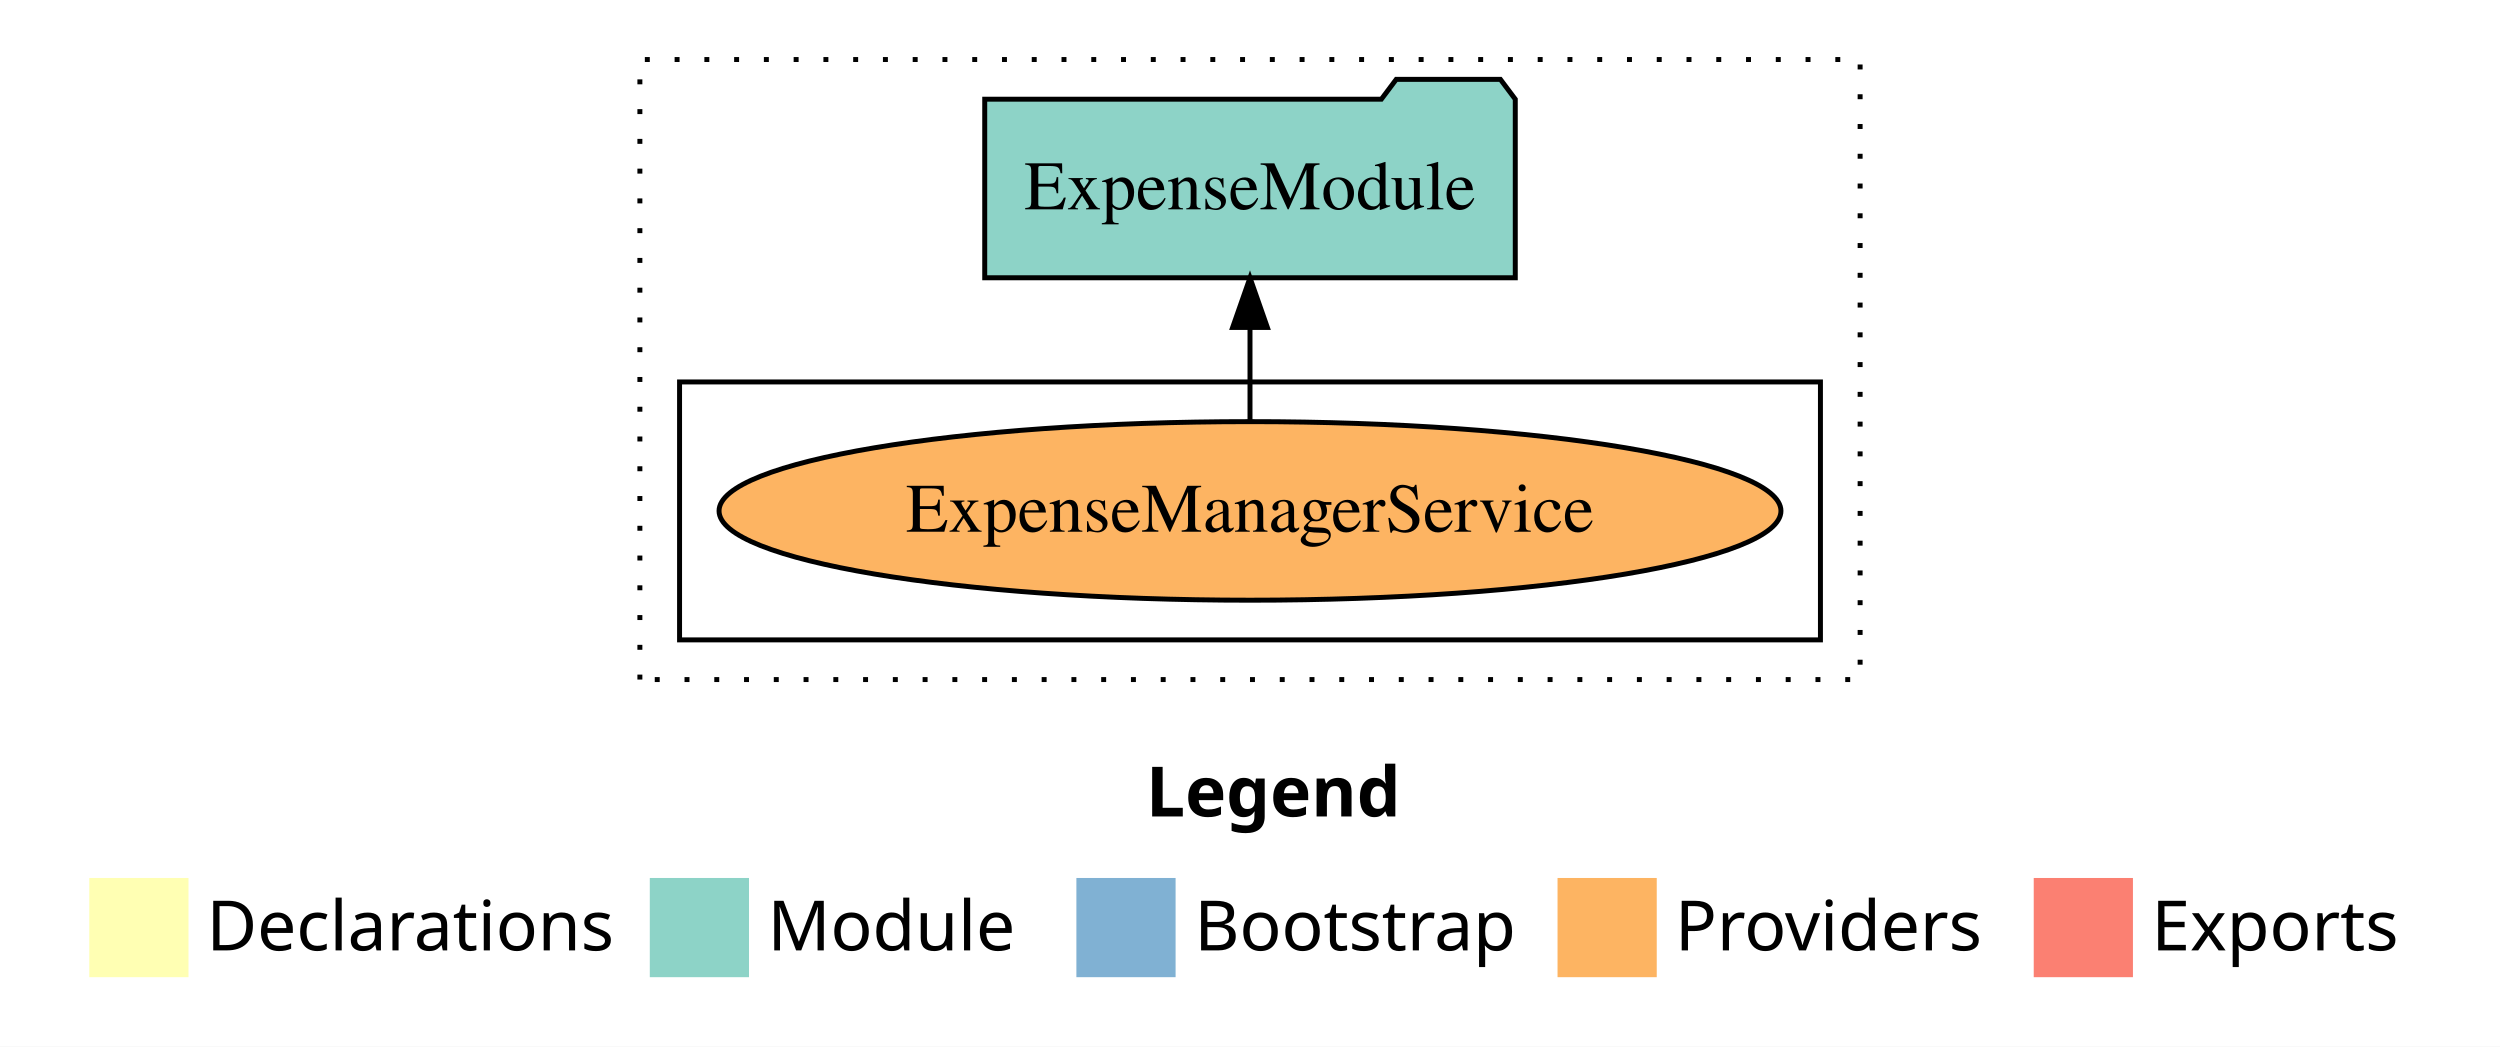
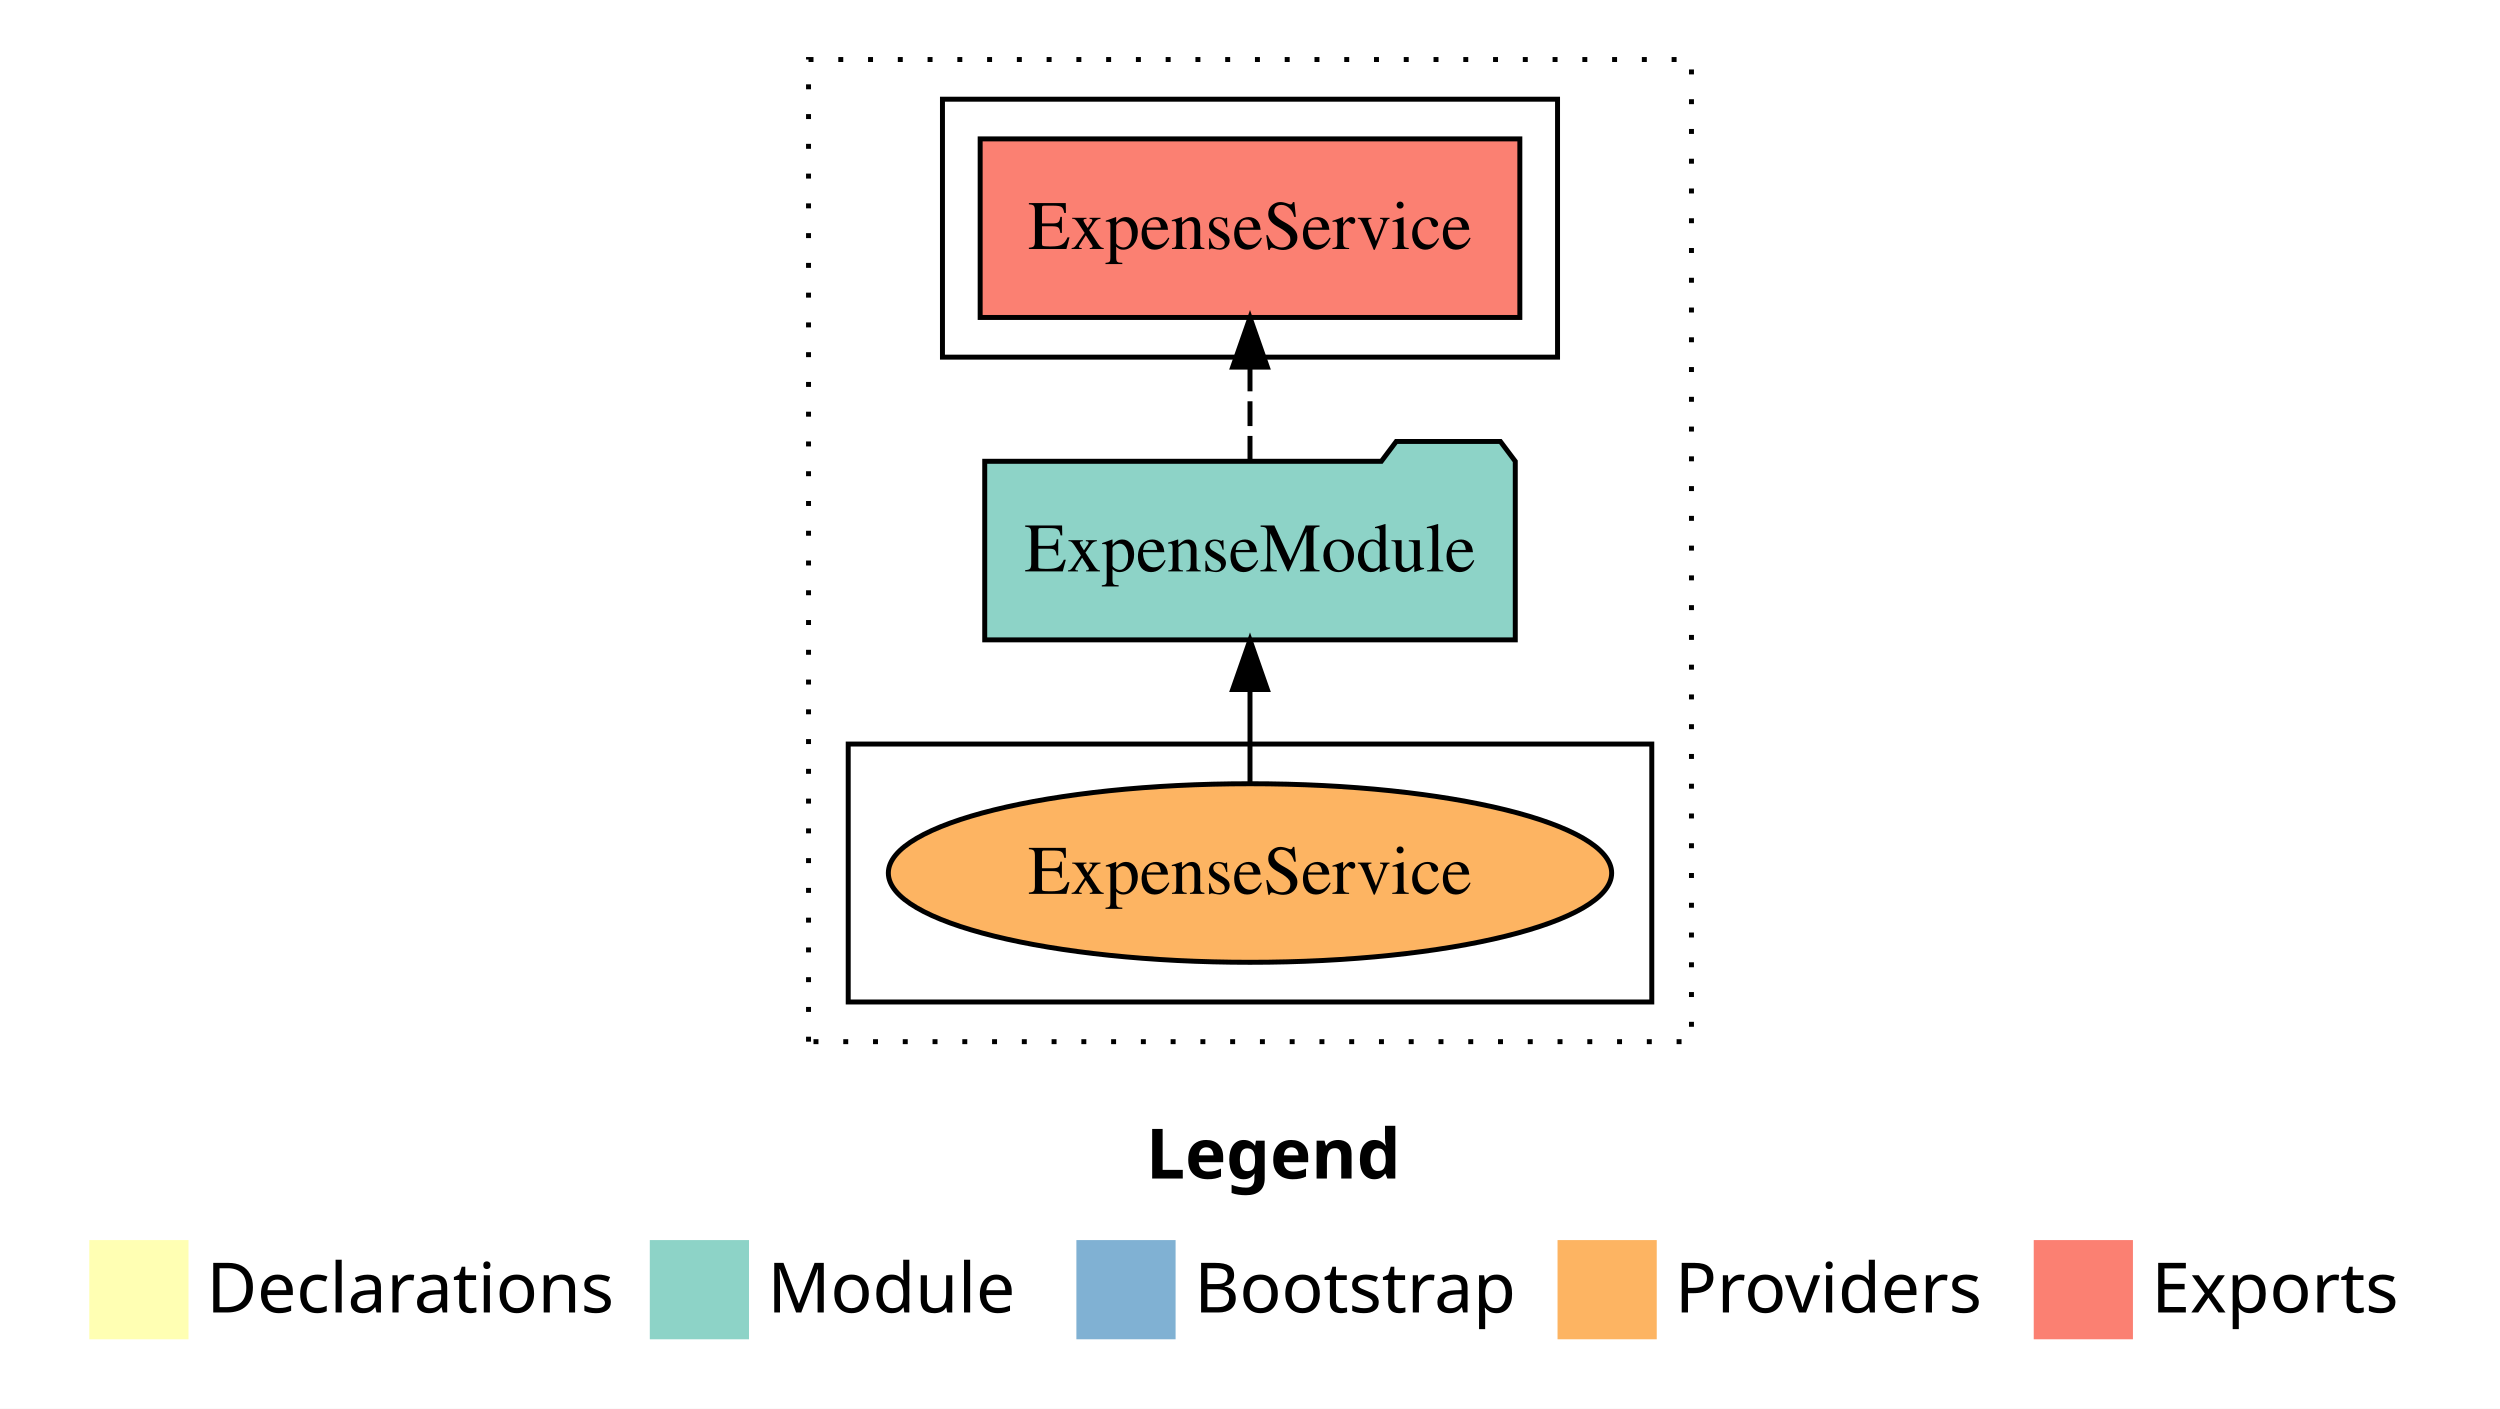
- <svg xmlns="http://www.w3.org/2000/svg" width="504pt" height="211pt" viewBox="0.00 0.00 504.00 211.00">
-   <g id="graph0" class="graph" transform="scale(1 1) rotate(0) translate(4 207)">
-     <polygon fill="white" stroke="transparent" points="-4,4 -4,-207 500,-207 500,4 -4,4" />
+ <svg xmlns="http://www.w3.org/2000/svg" width="504pt" height="284pt" viewBox="0.00 0.00 504.00 284.00">
+   <g id="graph0" class="graph" transform="scale(1 1) rotate(0) translate(4 280)">
+     <polygon fill="white" stroke="transparent" points="-4,4 -4,-280 500,-280 500,4 -4,4" />
    <text text-anchor="start" x="227.01" y="-42.4" font-family="Times-12" font-weight="bold" font-size="14.00">Legend</text>
    <polygon fill="#ffffb3" stroke="transparent" points="14,-10 14,-30 34,-30 34,-10 14,-10" />
    <text text-anchor="start" x="37.63" y="-15.4" font-family="Times-12" font-size="14.00">  Declarations</text>
    <polygon fill="#8dd3c7" stroke="transparent" points="127,-10 127,-30 147,-30 147,-10 127,-10" />
    <text text-anchor="start" x="150.73" y="-15.4" font-family="Times-12" font-size="14.00">  Module</text>
    <polygon fill="#80b1d3" stroke="transparent" points="213,-10 213,-30 233,-30 233,-10 213,-10" />
    <text text-anchor="start" x="236.78" y="-15.4" font-family="Times-12" font-size="14.00">  Bootstrap</text>
    <polygon fill="#fdb462" stroke="transparent" points="310,-10 310,-30 330,-30 330,-10 310,-10" />
    <text text-anchor="start" x="333.67" y="-15.4" font-family="Times-12" font-size="14.00">  Providers</text>
    <polygon fill="#fb8072" stroke="transparent" points="406,-10 406,-30 426,-30 426,-10 406,-10" />
    <text text-anchor="start" x="429.73" y="-15.4" font-family="Times-12" font-size="14.00">  Exports</text>
    <g id="clust1" class="cluster">
-       <polygon fill="none" stroke="black" stroke-dasharray="1,5" points="125,-70 125,-195 371,-195 371,-70 125,-70" />
+       <polygon fill="none" stroke="black" stroke-dasharray="1,5" points="159,-70 159,-268 337,-268 337,-70 159,-70" />
+     </g>
+     <g id="clust4" class="cluster">
+       <polygon fill="none" stroke="black" points="186,-208 186,-260 310,-260 310,-208 186,-208" />
    </g>
    <g id="clust6" class="cluster">
-       <polygon fill="none" stroke="black" points="133,-78 133,-130 363,-130 363,-78 133,-78" />
+       <polygon fill="none" stroke="black" points="167,-78 167,-130 329,-130 329,-78 167,-78" />
    </g>
    <g id="node1" class="node">
-       <ellipse fill="#fdb462" stroke="black" cx="248" cy="-104" rx="107.04" ry="18" />
-       <text text-anchor="middle" x="248" y="-99.8" font-family="Times,serif" font-size="14.00">ExpenseManagerService</text>
+       <polygon fill="#fb8072" stroke="black" points="302.4,-252 193.6,-252 193.6,-216 302.4,-216 302.4,-252" />
+       <text text-anchor="middle" x="248" y="-229.8" font-family="Times,serif" font-size="14.00">ExpenseService </text>
    </g>
    <g id="node2" class="node">
      <polygon fill="#8dd3c7" stroke="black" points="301.48,-187 298.48,-191 277.48,-191 274.48,-187 194.52,-187 194.52,-151 301.48,-151 301.48,-187" />
      <text text-anchor="middle" x="248" y="-164.8" font-family="Times,serif" font-size="14.00">ExpenseModule</text>
    </g>
    <g id="edge1" class="edge">
+       <path fill="none" stroke="black" stroke-dasharray="5,2" d="M248,-187.11C248,-187.11 248,-205.99 248,-205.99" />
+       <polygon fill="black" stroke="black" points="244.5,-205.99 248,-215.99 251.5,-205.99 244.5,-205.99" />
+     </g>
+     <g id="node3" class="node">
+       <ellipse fill="#fdb462" stroke="black" cx="248" cy="-104" rx="72.91" ry="18" />
+       <text text-anchor="middle" x="248" y="-99.8" font-family="Times,serif" font-size="14.00">ExpenseService</text>
+     </g>
+     <g id="edge2" class="edge">
      <path fill="none" stroke="black" d="M248,-122.11C248,-122.11 248,-140.99 248,-140.99" />
      <polygon fill="black" stroke="black" points="244.5,-140.99 248,-150.99 251.5,-140.99 244.5,-140.99" />
    </g>
  </g>
</svg>
